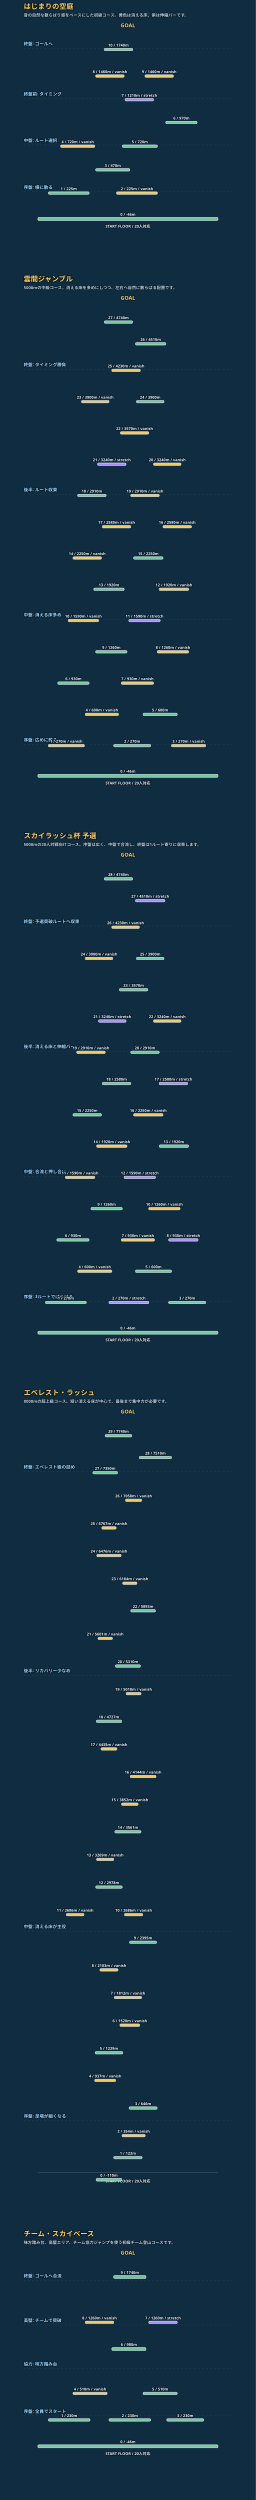
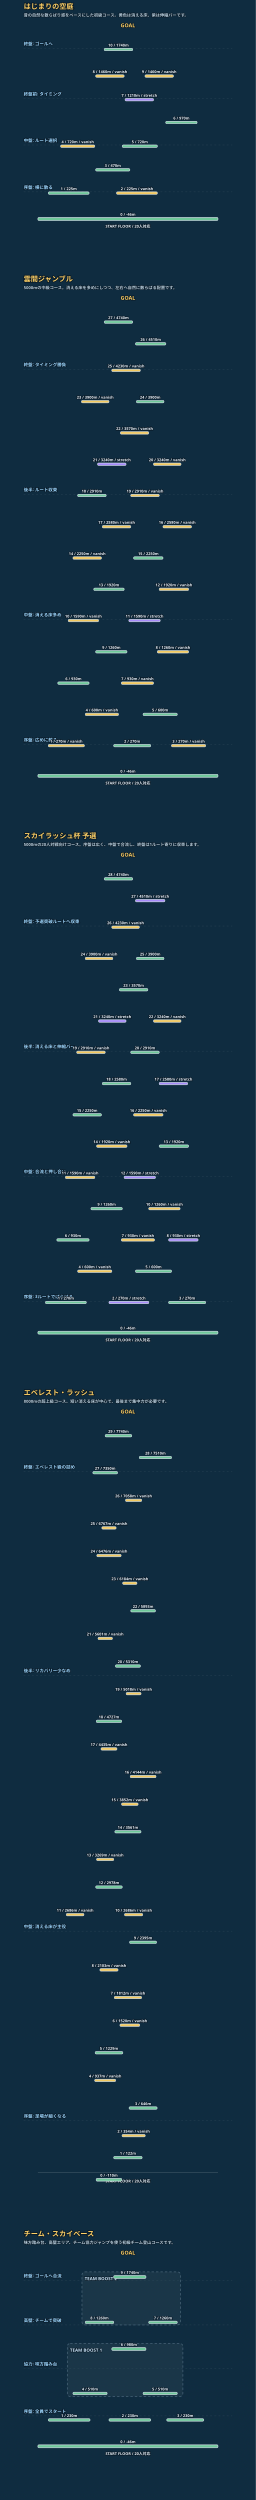
<svg xmlns="http://www.w3.org/2000/svg" viewBox="0 0 864 8442" role="img" aria-label="Sky Rush コースプレビュー">
  <style>
    text { fill: #eef7ff; font-size: 13px; font-weight: 700; font-family: system-ui, sans-serif; paint-order: stroke; stroke: #071724; stroke-width: 4px; }
    .title { fill: #ffd166; font-size: 24px; stroke-width: 5px; }
    .note { fill: #bcd1df; font-size: 14px; font-weight: 600; stroke-width: 3px; }
    .band { fill: #9fd8ff; font-size: 15px; }
+     .assist { fill: #d0ebff; font-size: 15px; }
    .goal { fill: #ffd166; font-size: 18px; }
  </style>
  <rect width="100%" height="100%" fill="#0f2c40" />
  <text x="80" y="30" class="title">はじまりの空庭</text>
  <text x="80" y="56" class="note">昔の自然な散らばり感をベースにした初級コース。黄色は消える床、紫は伸縮バーです。</text>
  <line x1="80" y1="648.0" x2="784.0" y2="648.0" stroke="rgba(255,255,255,0.16)" stroke-dasharray="6 8" />
  <text x="80" y="638.0" class="band">序盤: 横に散る</text>
  <line x1="80" y1="489.6" x2="784.0" y2="489.6" stroke="rgba(255,255,255,0.16)" stroke-dasharray="6 8" />
  <text x="80" y="479.6" class="band">中盤: ルート選択</text>
  <line x1="80" y1="332.8" x2="784.0" y2="332.8" stroke="rgba(255,255,255,0.16)" stroke-dasharray="6 8" />
  <text x="80" y="322.8" class="band">終盤前: タイミング</text>
  <line x1="80" y1="163.2" x2="784.0" y2="163.2" stroke="rgba(255,255,255,0.16)" stroke-dasharray="6 8" />
  <text x="80" y="153.2" class="band">終盤: ゴールへ</text>
  <line x1="128.0" y1="734.7" x2="736.0" y2="734.7" stroke="#ffffff" stroke-width="2" opacity="0.2" />
  <text x="432.0" y="768.7" text-anchor="middle">START FLOOR / 20人対応</text>
  <text x="432.0" y="92.0" text-anchor="middle" class="goal">GOAL</text>
  <g>
    <rect x="128.0" y="734.7" width="608.0" height="9.6" rx="3" fill="#6fc89a" stroke="#dce7ee" stroke-width="2" />
    <text x="432.0" y="728.7" text-anchor="middle">0 / -46m</text>
  </g>
  <g>
    <rect x="163.2" y="648.0" width="137.6" height="8.0" rx="3" fill="#6fc89a" stroke="#dce7ee" stroke-width="2" />
    <text x="232.0" y="642.0" text-anchor="middle">1 / 225m</text>
  </g>
  <g>
    <rect x="393.6" y="648.0" width="137.6" height="8.0" rx="3" fill="#f2c960" stroke="#dce7ee" stroke-width="2" />
    <text x="462.4" y="642.0" text-anchor="middle">2 / 225m / vanish</text>
  </g>
  <g>
    <rect x="323.2" y="569.6" width="115.2" height="8.0" rx="3" fill="#6fc89a" stroke="#dce7ee" stroke-width="2" />
    <text x="380.8" y="563.6" text-anchor="middle">3 / 470m</text>
  </g>
  <g>
    <rect x="204.8" y="489.6" width="115.2" height="8.0" rx="3" fill="#f2c960" stroke="#dce7ee" stroke-width="2" />
    <text x="262.4" y="483.6" text-anchor="middle">4 / 720m / vanish</text>
  </g>
  <g>
    <rect x="412.8" y="489.6" width="118.4" height="8.0" rx="3" fill="#6fc89a" stroke="#dce7ee" stroke-width="2" />
    <text x="472.0" y="483.6" text-anchor="middle">5 / 720m</text>
  </g>
  <g>
    <rect x="559.8" y="409.6" width="105.6" height="8.0" rx="3" fill="#6fc89a" stroke="#dce7ee" stroke-width="2" />
    <text x="612.6" y="403.6" text-anchor="middle">6 / 970m</text>
  </g>
  <g>
    <rect x="422.4" y="332.8" width="96.0" height="8.0" rx="3" fill="#a78bfa" stroke="#dce7ee" stroke-width="2" />
    <text x="470.4" y="326.8" text-anchor="middle">7 / 1210m / stretch</text>
  </g>
  <g>
    <rect x="323.2" y="252.8" width="96.0" height="8.0" rx="3" fill="#f2c960" stroke="#dce7ee" stroke-width="2" />
    <text x="371.2" y="246.8" text-anchor="middle">8 / 1460m / vanish</text>
  </g>
  <g>
    <rect x="489.6" y="252.8" width="96.0" height="8.0" rx="3" fill="#f2c960" stroke="#dce7ee" stroke-width="2" />
    <text x="537.6" y="246.8" text-anchor="middle">9 / 1460m / vanish</text>
  </g>
  <g>
    <rect x="352.0" y="163.2" width="96.0" height="8.0" rx="3" fill="#6fc89a" stroke="#dce7ee" stroke-width="2" />
    <text x="400.0" y="157.2" text-anchor="middle">10 / 1740m</text>
  </g>
  <text x="80" y="950.32" class="title">雲間ジャンブル</text>
  <text x="80" y="976.32" class="note">5000mの中級コース。消える床を多めにしつつ、左右へ自然に散らばる配置です。</text>
  <line x1="80" y1="2513.9" x2="784.0" y2="2513.9" stroke="rgba(255,255,255,0.16)" stroke-dasharray="6 8" />
  <text x="80" y="2503.9" class="band">序盤: 広めに散る</text>
  <line x1="80" y1="2091.5" x2="784.0" y2="2091.5" stroke="rgba(255,255,255,0.16)" stroke-dasharray="6 8" />
  <text x="80" y="2081.5" class="band">中盤: 消える床多め</text>
  <line x1="80" y1="1669.1" x2="784.0" y2="1669.1" stroke="rgba(255,255,255,0.16)" stroke-dasharray="6 8" />
  <text x="80" y="1659.1" class="band">後半: ルート収束</text>
  <line x1="80" y1="1246.7" x2="784.0" y2="1246.7" stroke="rgba(255,255,255,0.16)" stroke-dasharray="6 8" />
  <text x="80" y="1236.7" class="band">終盤: タイミング勝負</text>
  <line x1="128.0" y1="2615.0" x2="736.0" y2="2615.0" stroke="#ffffff" stroke-width="2" opacity="0.2" />
  <text x="432.0" y="2649.0" text-anchor="middle">START FLOOR / 20人対応</text>
  <text x="432.0" y="1012.3" text-anchor="middle" class="goal">GOAL</text>
  <g>
    <rect x="128.0" y="2615.0" width="608.0" height="9.6" rx="3" fill="#6fc89a" stroke="#dce7ee" stroke-width="2" />
    <text x="432.0" y="2609.0" text-anchor="middle">0 / -46m</text>
  </g>
  <g>
    <rect x="163.2" y="2513.9" width="121.6" height="8.0" rx="3" fill="#f2c960" stroke="#dce7ee" stroke-width="2" />
    <text x="224.0" y="2507.9" text-anchor="middle">1 / 270m / vanish</text>
  </g>
  <g>
    <rect x="384.0" y="2513.9" width="124.8" height="8.0" rx="3" fill="#6fc89a" stroke="#dce7ee" stroke-width="2" />
    <text x="446.4" y="2507.9" text-anchor="middle">2 / 270m</text>
  </g>
  <g>
    <rect x="579.2" y="2513.9" width="115.2" height="8.0" rx="3" fill="#f2c960" stroke="#dce7ee" stroke-width="2" />
    <text x="636.8" y="2507.9" text-anchor="middle">3 / 270m / vanish</text>
  </g>
  <g>
    <rect x="288.0" y="2408.3" width="112.0" height="8.0" rx="3" fill="#f2c960" stroke="#dce7ee" stroke-width="2" />
    <text x="344.0" y="2402.3" text-anchor="middle">4 / 600m / vanish</text>
  </g>
  <g>
    <rect x="483.2" y="2408.3" width="115.2" height="8.0" rx="3" fill="#6fc89a" stroke="#dce7ee" stroke-width="2" />
    <text x="540.8" y="2402.3" text-anchor="middle">5 / 600m</text>
  </g>
  <g>
    <rect x="195.2" y="2302.7" width="105.6" height="8.0" rx="3" fill="#6fc89a" stroke="#dce7ee" stroke-width="2" />
    <text x="248.0" y="2296.7" text-anchor="middle">6 / 930m</text>
  </g>
  <g>
    <rect x="409.6" y="2302.7" width="108.8" height="8.0" rx="3" fill="#f2c960" stroke="#dce7ee" stroke-width="2" />
    <text x="464.0" y="2296.7" text-anchor="middle">7 / 930m / vanish</text>
  </g>
  <g>
    <rect x="531.2" y="2197.1" width="105.6" height="8.0" rx="3" fill="#f2c960" stroke="#dce7ee" stroke-width="2" />
    <text x="584.0" y="2191.1" text-anchor="middle">8 / 1260m / vanish</text>
  </g>
  <g>
    <rect x="323.2" y="2197.1" width="105.6" height="8.0" rx="3" fill="#6fc89a" stroke="#dce7ee" stroke-width="2" />
    <text x="376.0" y="2191.1" text-anchor="middle">9 / 1260m</text>
  </g>
  <g>
    <rect x="230.4" y="2091.5" width="102.4" height="8.0" rx="3" fill="#f2c960" stroke="#dce7ee" stroke-width="2" />
    <text x="281.6" y="2085.5" text-anchor="middle">10 / 1590m / vanish</text>
  </g>
  <g>
    <rect x="435.2" y="2091.5" width="105.6" height="8.0" rx="3" fill="#a78bfa" stroke="#dce7ee" stroke-width="2" />
    <text x="488.0" y="2085.5" text-anchor="middle">11 / 1590m / stretch</text>
  </g>
  <g>
    <rect x="537.6" y="1985.9" width="99.2" height="8.0" rx="3" fill="#f2c960" stroke="#dce7ee" stroke-width="2" />
    <text x="587.2" y="1979.9" text-anchor="middle">12 / 1920m / vanish</text>
  </g>
  <g>
    <rect x="316.8" y="1985.9" width="102.4" height="8.0" rx="3" fill="#6fc89a" stroke="#dce7ee" stroke-width="2" />
    <text x="368.0" y="1979.9" text-anchor="middle">13 / 1920m</text>
  </g>
  <g>
    <rect x="246.4" y="1880.3" width="96.0" height="8.0" rx="3" fill="#f2c960" stroke="#dce7ee" stroke-width="2" />
    <text x="294.4" y="1874.3" text-anchor="middle">14 / 2250m / vanish</text>
  </g>
  <g>
    <rect x="451.2" y="1880.3" width="99.2" height="8.0" rx="3" fill="#6fc89a" stroke="#dce7ee" stroke-width="2" />
    <text x="500.8" y="1874.3" text-anchor="middle">15 / 2250m</text>
  </g>
  <g>
    <rect x="550.4" y="1774.7" width="96.0" height="8.0" rx="3" fill="#f2c960" stroke="#dce7ee" stroke-width="2" />
    <text x="598.4" y="1768.7" text-anchor="middle">16 / 2580m / vanish</text>
  </g>
  <g>
    <rect x="345.6" y="1774.7" width="96.0" height="8.0" rx="3" fill="#f2c960" stroke="#dce7ee" stroke-width="2" />
    <text x="393.6" y="1768.7" text-anchor="middle">17 / 2580m / vanish</text>
  </g>
  <g>
    <rect x="262.4" y="1669.1" width="96.0" height="8.0" rx="3" fill="#6fc89a" stroke="#dce7ee" stroke-width="2" />
    <text x="310.4" y="1663.1" text-anchor="middle">18 / 2910m</text>
  </g>
  <g>
    <rect x="441.6" y="1669.1" width="96.0" height="8.0" rx="3" fill="#f2c960" stroke="#dce7ee" stroke-width="2" />
    <text x="489.6" y="1663.1" text-anchor="middle">19 / 2910m / vanish</text>
  </g>
  <g>
    <rect x="518.4" y="1563.5" width="92.8" height="8.0" rx="3" fill="#f2c960" stroke="#dce7ee" stroke-width="2" />
    <text x="564.8" y="1557.5" text-anchor="middle">20 / 3240m / vanish</text>
  </g>
  <g>
    <rect x="329.6" y="1563.5" width="96.0" height="8.0" rx="3" fill="#a78bfa" stroke="#dce7ee" stroke-width="2" />
    <text x="377.6" y="1557.5" text-anchor="middle">21 / 3240m / stretch</text>
  </g>
  <g>
    <rect x="406.4" y="1457.9" width="96.0" height="8.0" rx="3" fill="#f2c960" stroke="#dce7ee" stroke-width="2" />
    <text x="454.4" y="1451.9" text-anchor="middle">22 / 3570m / vanish</text>
  </g>
  <g>
    <rect x="275.2" y="1352.3" width="92.8" height="8.0" rx="3" fill="#f2c960" stroke="#dce7ee" stroke-width="2" />
    <text x="321.6" y="1346.3" text-anchor="middle">23 / 3900m / vanish</text>
  </g>
  <g>
    <rect x="460.8" y="1352.3" width="92.8" height="8.0" rx="3" fill="#6fc89a" stroke="#dce7ee" stroke-width="2" />
    <text x="507.2" y="1346.3" text-anchor="middle">24 / 3900m</text>
  </g>
  <g>
    <rect x="377.6" y="1246.7" width="96.0" height="8.0" rx="3" fill="#f2c960" stroke="#dce7ee" stroke-width="2" />
    <text x="425.6" y="1240.7" text-anchor="middle">25 / 4230m / vanish</text>
  </g>
  <g>
    <rect x="457.6" y="1157.1" width="102.4" height="8.0" rx="3" fill="#6fc89a" stroke="#dce7ee" stroke-width="2" />
    <text x="508.8" y="1151.1" text-anchor="middle">26 / 4510m</text>
  </g>
  <g>
    <rect x="352.0" y="1083.5" width="96.0" height="8.0" rx="3" fill="#6fc89a" stroke="#dce7ee" stroke-width="2" />
    <text x="400.0" y="1077.5" text-anchor="middle">27 / 4740m</text>
  </g>
  <text x="80" y="2830.64" class="title">スカイラッシュ杯 予選</text>
  <text x="80" y="2856.64" class="note">5000mの20人対戦向けコース。序盤は広く、中盤で合流し、終盤は1ルート寄りに収束します。</text>
  <line x1="80" y1="4394.2" x2="784.0" y2="4394.2" stroke="rgba(255,255,255,0.16)" stroke-dasharray="6 8" />
  <text x="80" y="4384.2" class="band">序盤: 3ルートでばらける</text>
  <line x1="80" y1="3971.8" x2="784.0" y2="3971.8" stroke="rgba(255,255,255,0.16)" stroke-dasharray="6 8" />
  <text x="80" y="3961.8" class="band">中盤: 合流と押し合い</text>
  <line x1="80" y1="3549.4" x2="784.0" y2="3549.4" stroke="rgba(255,255,255,0.16)" stroke-dasharray="6 8" />
  <text x="80" y="3539.4" class="band">後半: 消える床と伸縮バー</text>
  <line x1="80" y1="3127.0" x2="784.0" y2="3127.0" stroke="rgba(255,255,255,0.16)" stroke-dasharray="6 8" />
  <text x="80" y="3117.0" class="band">終盤: 予選突破ルートへ収束</text>
  <line x1="128.0" y1="4495.4" x2="736.0" y2="4495.4" stroke="#ffffff" stroke-width="2" opacity="0.2" />
  <text x="432.0" y="4529.4" text-anchor="middle">START FLOOR / 20人対応</text>
  <text x="432.0" y="2892.6" text-anchor="middle" class="goal">GOAL</text>
  <g>
    <rect x="128.0" y="4495.4" width="608.0" height="9.6" rx="3" fill="#6fc89a" stroke="#dce7ee" stroke-width="2" />
    <text x="432.0" y="4489.4" text-anchor="middle">0 / -46m</text>
  </g>
  <g>
    <rect x="153.6" y="4394.2" width="137.6" height="8.0" rx="3" fill="#6fc89a" stroke="#dce7ee" stroke-width="2" />
    <text x="222.4" y="4388.2" text-anchor="middle">1 / 270m</text>
  </g>
  <g>
    <rect x="368.0" y="4394.2" width="134.4" height="8.0" rx="3" fill="#a78bfa" stroke="#dce7ee" stroke-width="2" />
    <text x="435.2" y="4388.2" text-anchor="middle">2 / 270m / stretch</text>
  </g>
  <g>
    <rect x="569.6" y="4394.2" width="124.8" height="8.0" rx="3" fill="#6fc89a" stroke="#dce7ee" stroke-width="2" />
    <text x="632.0" y="4388.2" text-anchor="middle">3 / 270m</text>
  </g>
  <g>
    <rect x="262.4" y="4288.6" width="115.2" height="8.0" rx="3" fill="#f2c960" stroke="#dce7ee" stroke-width="2" />
    <text x="320.0" y="4282.6" text-anchor="middle">4 / 600m / vanish</text>
  </g>
  <g>
    <rect x="457.6" y="4288.6" width="121.6" height="8.0" rx="3" fill="#6fc89a" stroke="#dce7ee" stroke-width="2" />
    <text x="518.4" y="4282.6" text-anchor="middle">5 / 600m</text>
  </g>
  <g>
    <rect x="192.0" y="4183.0" width="108.8" height="8.0" rx="3" fill="#6fc89a" stroke="#dce7ee" stroke-width="2" />
    <text x="246.4" y="4177.0" text-anchor="middle">6 / 930m</text>
  </g>
  <g>
    <rect x="409.6" y="4183.0" width="112.0" height="8.0" rx="3" fill="#f2c960" stroke="#dce7ee" stroke-width="2" />
    <text x="465.6" y="4177.0" text-anchor="middle">7 / 930m / vanish</text>
  </g>
  <g>
    <rect x="569.6" y="4183.0" width="99.2" height="8.0" rx="3" fill="#a78bfa" stroke="#dce7ee" stroke-width="2" />
    <text x="619.2" y="4177.0" text-anchor="middle">8 / 930m / stretch</text>
  </g>
  <g>
    <rect x="307.2" y="4077.4" width="105.6" height="8.0" rx="3" fill="#6fc89a" stroke="#dce7ee" stroke-width="2" />
    <text x="360.0" y="4071.4" text-anchor="middle">9 / 1260m</text>
  </g>
  <g>
    <rect x="502.4" y="4077.4" width="105.6" height="8.0" rx="3" fill="#f2c960" stroke="#dce7ee" stroke-width="2" />
    <text x="555.2" y="4071.4" text-anchor="middle">10 / 1260m / vanish</text>
  </g>
  <g>
    <rect x="220.8" y="3971.8" width="99.2" height="8.0" rx="3" fill="#f2c960" stroke="#dce7ee" stroke-width="2" />
    <text x="270.4" y="3965.8" text-anchor="middle">11 / 1590m / vanish</text>
  </g>
  <g>
    <rect x="419.2" y="3971.8" width="105.6" height="8.0" rx="3" fill="#a78bfa" stroke="#dce7ee" stroke-width="2" />
    <text x="472.0" y="3965.8" text-anchor="middle">12 / 1590m / stretch</text>
  </g>
  <g>
    <rect x="537.6" y="3866.2" width="99.2" height="8.0" rx="3" fill="#6fc89a" stroke="#dce7ee" stroke-width="2" />
    <text x="587.2" y="3860.2" text-anchor="middle">13 / 1920m</text>
  </g>
  <g>
    <rect x="326.4" y="3866.2" width="102.4" height="8.0" rx="3" fill="#f2c960" stroke="#dce7ee" stroke-width="2" />
    <text x="377.6" y="3860.2" text-anchor="middle">14 / 1920m / vanish</text>
  </g>
  <g>
    <rect x="246.4" y="3760.6" width="96.0" height="8.0" rx="3" fill="#6fc89a" stroke="#dce7ee" stroke-width="2" />
    <text x="294.4" y="3754.6" text-anchor="middle">15 / 2250m</text>
  </g>
  <g>
    <rect x="451.2" y="3760.6" width="99.2" height="8.0" rx="3" fill="#f2c960" stroke="#dce7ee" stroke-width="2" />
    <text x="500.8" y="3754.6" text-anchor="middle">16 / 2250m / vanish</text>
  </g>
  <g>
    <rect x="537.6" y="3655.0" width="96.0" height="8.0" rx="3" fill="#a78bfa" stroke="#dce7ee" stroke-width="2" />
    <text x="585.6" y="3649.0" text-anchor="middle">17 / 2580m / stretch</text>
  </g>
  <g>
    <rect x="345.6" y="3655.0" width="96.0" height="8.0" rx="3" fill="#6fc89a" stroke="#dce7ee" stroke-width="2" />
    <text x="393.6" y="3649.0" text-anchor="middle">18 / 2580m</text>
  </g>
  <g>
    <rect x="259.2" y="3549.4" width="96.0" height="8.0" rx="3" fill="#f2c960" stroke="#dce7ee" stroke-width="2" />
    <text x="307.2" y="3543.4" text-anchor="middle">19 / 2910m / vanish</text>
  </g>
  <g>
    <rect x="441.6" y="3549.4" width="96.0" height="8.0" rx="3" fill="#6fc89a" stroke="#dce7ee" stroke-width="2" />
    <text x="489.6" y="3543.4" text-anchor="middle">20 / 2910m</text>
  </g>
  <g>
    <rect x="332.8" y="3443.8" width="92.8" height="8.0" rx="3" fill="#a78bfa" stroke="#dce7ee" stroke-width="2" />
    <text x="379.2" y="3437.8" text-anchor="middle">21 / 3240m / stretch</text>
  </g>
  <g>
    <rect x="518.4" y="3443.8" width="92.8" height="8.0" rx="3" fill="#f2c960" stroke="#dce7ee" stroke-width="2" />
    <text x="564.8" y="3437.8" text-anchor="middle">22 / 3240m / vanish</text>
  </g>
  <g>
    <rect x="403.2" y="3338.2" width="96.0" height="8.0" rx="3" fill="#6fc89a" stroke="#dce7ee" stroke-width="2" />
    <text x="451.2" y="3332.2" text-anchor="middle">23 / 3570m</text>
  </g>
  <g>
    <rect x="288.0" y="3232.6" width="92.8" height="8.0" rx="3" fill="#f2c960" stroke="#dce7ee" stroke-width="2" />
    <text x="334.4" y="3226.6" text-anchor="middle">24 / 3900m / vanish</text>
  </g>
  <g>
    <rect x="460.8" y="3232.6" width="92.8" height="8.0" rx="3" fill="#6fc89a" stroke="#dce7ee" stroke-width="2" />
    <text x="507.2" y="3226.6" text-anchor="middle">25 / 3900m</text>
  </g>
  <g>
    <rect x="377.6" y="3127.0" width="92.8" height="8.0" rx="3" fill="#f2c960" stroke="#dce7ee" stroke-width="2" />
    <text x="424.0" y="3121.0" text-anchor="middle">26 / 4230m / vanish</text>
  </g>
  <g>
    <rect x="457.6" y="3037.4" width="99.2" height="8.0" rx="3" fill="#a78bfa" stroke="#dce7ee" stroke-width="2" />
    <text x="507.2" y="3031.4" text-anchor="middle">27 / 4510m / stretch</text>
  </g>
  <g>
    <rect x="352.0" y="2963.8" width="96.0" height="8.0" rx="3" fill="#6fc89a" stroke="#dce7ee" stroke-width="2" />
    <text x="400.0" y="2957.8" text-anchor="middle">28 / 4740m</text>
  </g>
  <text x="80" y="4710.96" class="title">エベレスト・ラッシュ</text>
  <text x="80" y="4736.96" class="note">8000mの超上級コース。短い消える床が中心で、最後まで集中力が必要です。</text>
  <line x1="80" y1="7161.0" x2="784.0" y2="7161.0" stroke="rgba(255,255,255,0.16)" stroke-dasharray="6 8" />
  <text x="80" y="7151.0" class="band">序盤: 足場が細くなる</text>
  <line x1="80" y1="6521.0" x2="784.0" y2="6521.0" stroke="rgba(255,255,255,0.16)" stroke-dasharray="6 8" />
  <text x="80" y="6511.0" class="band">中盤: 消える床が主役</text>
  <line x1="80" y1="5657.0" x2="784.0" y2="5657.0" stroke="rgba(255,255,255,0.16)" stroke-dasharray="6 8" />
  <text x="80" y="5647.0" class="band">後半: リカバリー少なめ</text>
  <line x1="80" y1="4969.0" x2="784.0" y2="4969.0" stroke="rgba(255,255,255,0.16)" stroke-dasharray="6 8" />
  <text x="80" y="4959.0" class="band">終盤: エベレスト級の詰め</text>
  <line x1="128.0" y1="7335.7" x2="736.0" y2="7335.7" stroke="#ffffff" stroke-width="2" opacity="0.2" />
  <text x="432.0" y="7369.7" text-anchor="middle">START FLOOR / 20人対応</text>
  <text x="432.0" y="4773.0" text-anchor="middle" class="goal">GOAL</text>
  <g>
    <rect x="324.8" y="7356.2" width="86.4" height="9.0" rx="3" fill="#6fc89a" stroke="#dce7ee" stroke-width="2" />
    <text x="368.0" y="7350.2" text-anchor="middle">0 / -110m</text>
  </g>
  <g>
    <rect x="384.1" y="7281.9" width="95.7" height="8.0" rx="3" fill="#6fc89a" stroke="#dce7ee" stroke-width="2" />
    <text x="432.0" y="7275.9" text-anchor="middle">1 / 122m</text>
  </g>
  <g>
    <rect x="412.2" y="7207.7" width="78.0" height="8.0" rx="3" fill="#f2c960" stroke="#dce7ee" stroke-width="2" />
    <text x="451.2" y="7201.7" text-anchor="middle">2 / 354m / vanish</text>
  </g>
  <g>
    <rect x="435.9" y="7114.4" width="94.6" height="8.0" rx="3" fill="#6fc89a" stroke="#dce7ee" stroke-width="2" />
    <text x="483.2" y="7108.4" text-anchor="middle">3 / 646m</text>
  </g>
  <g>
    <rect x="319.9" y="7021.1" width="70.5" height="8.0" rx="3" fill="#f2c960" stroke="#dce7ee" stroke-width="2" />
    <text x="355.2" y="7015.1" text-anchor="middle">4 / 937m / vanish</text>
  </g>
  <g>
    <rect x="321.4" y="6927.8" width="93.3" height="8.0" rx="3" fill="#6fc89a" stroke="#dce7ee" stroke-width="2" />
    <text x="368.0" y="6921.8" text-anchor="middle">5 / 1229m</text>
  </g>
  <g>
    <rect x="405.0" y="6834.6" width="66.8" height="8.0" rx="3" fill="#f2c960" stroke="#dce7ee" stroke-width="2" />
    <text x="438.4" y="6828.6" text-anchor="middle">6 / 1520m / vanish</text>
  </g>
  <g>
    <rect x="386.0" y="6741.3" width="92.0" height="8.0" rx="3" fill="#f2c960" stroke="#dce7ee" stroke-width="2" />
    <text x="432.0" y="6735.3" text-anchor="middle">7 / 1812m / vanish</text>
  </g>
  <g>
    <rect x="337.4" y="6648.0" width="61.2" height="8.0" rx="3" fill="#f2c960" stroke="#dce7ee" stroke-width="2" />
    <text x="368.0" y="6642.0" text-anchor="middle">8 / 2103m / vanish</text>
  </g>
  <g>
    <rect x="437.8" y="6554.7" width="90.7" height="8.0" rx="3" fill="#6fc89a" stroke="#dce7ee" stroke-width="2" />
    <text x="483.2" y="6548.7" text-anchor="middle">9 / 2395m</text>
  </g>
  <g>
    <rect x="420.6" y="6461.4" width="61.2" height="8.0" rx="3" fill="#f2c960" stroke="#dce7ee" stroke-width="2" />
    <text x="451.2" y="6455.4" text-anchor="middle">10 / 2686m / vanish</text>
  </g>
  <g>
    <rect x="224.0" y="6461.4" width="59.4" height="8.0" rx="3" fill="#f2c960" stroke="#dce7ee" stroke-width="2" />
    <text x="253.7" y="6455.4" text-anchor="middle">11 / 2686m / vanish</text>
  </g>
  <g>
    <rect x="323.3" y="6368.2" width="89.4" height="8.0" rx="3" fill="#6fc89a" stroke="#dce7ee" stroke-width="2" />
    <text x="368.0" y="6362.2" text-anchor="middle">12 / 2978m</text>
  </g>
  <g>
    <rect x="326.4" y="6274.9" width="57.5" height="8.0" rx="3" fill="#f2c960" stroke="#dce7ee" stroke-width="2" />
    <text x="355.2" y="6268.9" text-anchor="middle">13 / 3269m / vanish</text>
  </g>
  <g>
    <rect x="387.9" y="6181.6" width="88.2" height="8.0" rx="3" fill="#6fc89a" stroke="#dce7ee" stroke-width="2" />
    <text x="432.0" y="6175.6" text-anchor="middle">14 / 3561m</text>
  </g>
  <g>
    <rect x="410.6" y="6088.3" width="55.7" height="8.0" rx="3" fill="#f2c960" stroke="#dce7ee" stroke-width="2" />
    <text x="438.4" y="6082.3" text-anchor="middle">15 / 3852m / vanish</text>
  </g>
  <g>
    <rect x="439.8" y="5995.0" width="86.9" height="8.0" rx="3" fill="#f2c960" stroke="#dce7ee" stroke-width="2" />
    <text x="483.2" y="5989.0" text-anchor="middle">16 / 4144m / vanish</text>
  </g>
  <g>
    <rect x="341.1" y="5901.8" width="53.8" height="8.0" rx="3" fill="#f2c960" stroke="#dce7ee" stroke-width="2" />
    <text x="368.0" y="5895.8" text-anchor="middle">17 / 4435m / vanish</text>
  </g>
  <g>
    <rect x="325.2" y="5808.5" width="85.6" height="8.0" rx="3" fill="#6fc89a" stroke="#dce7ee" stroke-width="2" />
    <text x="368.0" y="5802.5" text-anchor="middle">18 / 4727m</text>
  </g>
  <g>
    <rect x="426.1" y="5715.2" width="50.1" height="8.0" rx="3" fill="#f2c960" stroke="#dce7ee" stroke-width="2" />
    <text x="451.2" y="5709.2" text-anchor="middle">19 / 5018m / vanish</text>
  </g>
  <g>
    <rect x="389.8" y="5621.9" width="84.3" height="8.0" rx="3" fill="#6fc89a" stroke="#dce7ee" stroke-width="2" />
    <text x="432.0" y="5615.9" text-anchor="middle">20 / 5310m</text>
  </g>
  <g>
    <rect x="331.1" y="5528.6" width="48.3" height="8.0" rx="3" fill="#f2c960" stroke="#dce7ee" stroke-width="2" />
    <text x="355.2" y="5522.6" text-anchor="middle">21 / 5601m / vanish</text>
  </g>
  <g>
    <rect x="441.7" y="5435.4" width="83.0" height="8.0" rx="3" fill="#6fc89a" stroke="#dce7ee" stroke-width="2" />
    <text x="483.2" y="5429.4" text-anchor="middle">22 / 5893m</text>
  </g>
  <g>
    <rect x="414.4" y="5342.1" width="48.0" height="8.0" rx="3" fill="#f2c960" stroke="#dce7ee" stroke-width="2" />
    <text x="438.4" y="5336.1" text-anchor="middle">23 / 6184m / vanish</text>
  </g>
  <g>
    <rect x="327.1" y="5248.8" width="81.8" height="8.0" rx="3" fill="#f2c960" stroke="#dce7ee" stroke-width="2" />
    <text x="368.0" y="5242.8" text-anchor="middle">24 / 6476m / vanish</text>
  </g>
  <g>
    <rect x="344.0" y="5155.5" width="48.0" height="8.0" rx="3" fill="#f2c960" stroke="#dce7ee" stroke-width="2" />
    <text x="368.0" y="5149.5" text-anchor="middle">25 / 6767m / vanish</text>
  </g>
  <g>
    <rect x="424.0" y="5062.2" width="54.4" height="8.0" rx="3" fill="#f2c960" stroke="#dce7ee" stroke-width="2" />
    <text x="451.2" y="5056.2" text-anchor="middle">26 / 7058m / vanish</text>
  </g>
  <g>
    <rect x="313.6" y="4969.0" width="83.2" height="8.0" rx="3" fill="#6fc89a" stroke="#dce7ee" stroke-width="2" />
    <text x="355.2" y="4963.0" text-anchor="middle">27 / 7350m</text>
  </g>
  <g>
    <rect x="470.4" y="4917.8" width="108.8" height="8.0" rx="3" fill="#6fc89a" stroke="#dce7ee" stroke-width="2" />
    <text x="524.8" y="4911.8" text-anchor="middle">28 / 7510m</text>
  </g>
  <g>
    <rect x="355.2" y="4844.2" width="89.6" height="8.0" rx="3" fill="#6fc89a" stroke="#dce7ee" stroke-width="2" />
    <text x="400.0" y="4838.2" text-anchor="middle">29 / 7740m</text>
  </g>
  <text x="80" y="7551.28" class="title">チーム・スカイベース</text>
  <text x="80" y="7577.28" class="note">味方踏み台、高壁エリア、チーム協力ジャンプを使う初級チーム登山コースです。</text>
  <line x1="80" y1="8158.1" x2="784.0" y2="8158.1" stroke="rgba(255,255,255,0.16)" stroke-dasharray="6 8" />
  <text x="80" y="8148.1" class="band">序盤: 全員でスタート</text>
  <line x1="80" y1="7998.1" x2="784.0" y2="7998.1" stroke="rgba(255,255,255,0.16)" stroke-dasharray="6 8" />
  <text x="80" y="7988.1" class="band">協力: 味方踏み台</text>
  <line x1="80" y1="7850.9" x2="784.0" y2="7850.9" stroke="rgba(255,255,255,0.16)" stroke-dasharray="6 8" />
  <text x="80" y="7840.9" class="band">高壁: チームで突破</text>
  <line x1="80" y1="7700.5" x2="784.0" y2="7700.5" stroke="rgba(255,255,255,0.16)" stroke-dasharray="6 8" />
  <text x="80" y="7690.5" class="band">終盤: ゴールへ合流</text>
+   <rect x="227.2" y="7913.3" width="390.4" height="179.2" rx="10" fill="#2f4858" opacity="0.34" stroke="#d0ebff" stroke-width="2" stroke-dasharray="8 7" />
+   <text x="236.2" y="7941.3" class="assist">TEAM BOOST 1</text>
+   <rect x="276.8" y="7671.7" width="332.8" height="179.2" rx="10" fill="#2f4858" opacity="0.34" stroke="#d0ebff" stroke-width="2" stroke-dasharray="8 7" />
+   <text x="285.8" y="7699.7" class="assist">TEAM BOOST 2</text>
  <line x1="128.0" y1="8256.0" x2="736.0" y2="8256.0" stroke="#ffffff" stroke-width="2" opacity="0.2" />
  <text x="432.0" y="8290.0" text-anchor="middle">START FLOOR / 20人対応</text>
  <text x="432.0" y="7613.3" text-anchor="middle" class="goal">GOAL</text>
  <g>
    <rect x="128.0" y="8256.0" width="608.0" height="9.6" rx="3" fill="#6fc89a" stroke="#dce7ee" stroke-width="2" />
    <text x="432.0" y="8250.0" text-anchor="middle">0 / -46m</text>
  </g>
  <g>
    <rect x="163.2" y="8167.7" width="140.8" height="8.0" rx="3" fill="#6fc89a" stroke="#dce7ee" stroke-width="2" />
    <text x="233.6" y="8161.7" text-anchor="middle">1 / 230m</text>
  </g>
  <g>
    <rect x="368.0" y="8167.7" width="140.8" height="8.0" rx="3" fill="#6fc89a" stroke="#dce7ee" stroke-width="2" />
    <text x="438.4" y="8161.7" text-anchor="middle">2 / 230m</text>
  </g>
  <g>
    <rect x="563.2" y="8167.7" width="124.8" height="8.0" rx="3" fill="#6fc89a" stroke="#dce7ee" stroke-width="2" />
    <text x="625.6" y="8161.7" text-anchor="middle">3 / 230m</text>
  </g>
  <g>
-     <rect x="246.4" y="8078.1" width="115.2" height="8.0" rx="3" fill="#f2c960" stroke="#dce7ee" stroke-width="2" />
-     <text x="304.0" y="8072.1" text-anchor="middle">4 / 510m / vanish</text>
+     <rect x="246.4" y="8078.1" width="115.2" height="8.0" rx="3" fill="#6fc89a" stroke="#dce7ee" stroke-width="2" />
+     <text x="304.0" y="8072.1" text-anchor="middle">4 / 510m</text>
  </g>
  <g>
    <rect x="483.2" y="8078.1" width="115.2" height="8.0" rx="3" fill="#6fc89a" stroke="#dce7ee" stroke-width="2" />
    <text x="540.8" y="8072.1" text-anchor="middle">5 / 510m</text>
  </g>
  <g>
    <rect x="377.6" y="7927.7" width="115.2" height="9.0" rx="3" fill="#6fc89a" stroke="#dce7ee" stroke-width="2" />
    <text x="435.2" y="7921.7" text-anchor="middle">6 / 980m</text>
  </g>
  <g>
-     <rect x="502.4" y="7838.1" width="96.0" height="8.0" rx="3" fill="#a78bfa" stroke="#dce7ee" stroke-width="2" />
-     <text x="550.4" y="7832.1" text-anchor="middle">7 / 1260m / stretch</text>
-   </g>
-   <g>
-     <rect x="288.0" y="7838.1" width="96.0" height="8.0" rx="3" fill="#f2c960" stroke="#dce7ee" stroke-width="2" />
-     <text x="336.0" y="7832.1" text-anchor="middle">8 / 1260m / vanish</text>
+     <rect x="502.4" y="7838.1" width="96.0" height="8.0" rx="3" fill="#6fc89a" stroke="#dce7ee" stroke-width="2" />
+     <text x="550.4" y="7832.1" text-anchor="middle">7 / 1260m</text>
+   </g>
+   <g>
+     <rect x="288.0" y="7838.1" width="96.0" height="8.0" rx="3" fill="#6fc89a" stroke="#dce7ee" stroke-width="2" />
+     <text x="336.0" y="7832.1" text-anchor="middle">8 / 1260m</text>
  </g>
  <g>
    <rect x="384.0" y="7684.5" width="108.8" height="9.0" rx="3" fill="#6fc89a" stroke="#dce7ee" stroke-width="2" />
    <text x="438.4" y="7678.5" text-anchor="middle">9 / 1740m</text>
  </g>
</svg>
